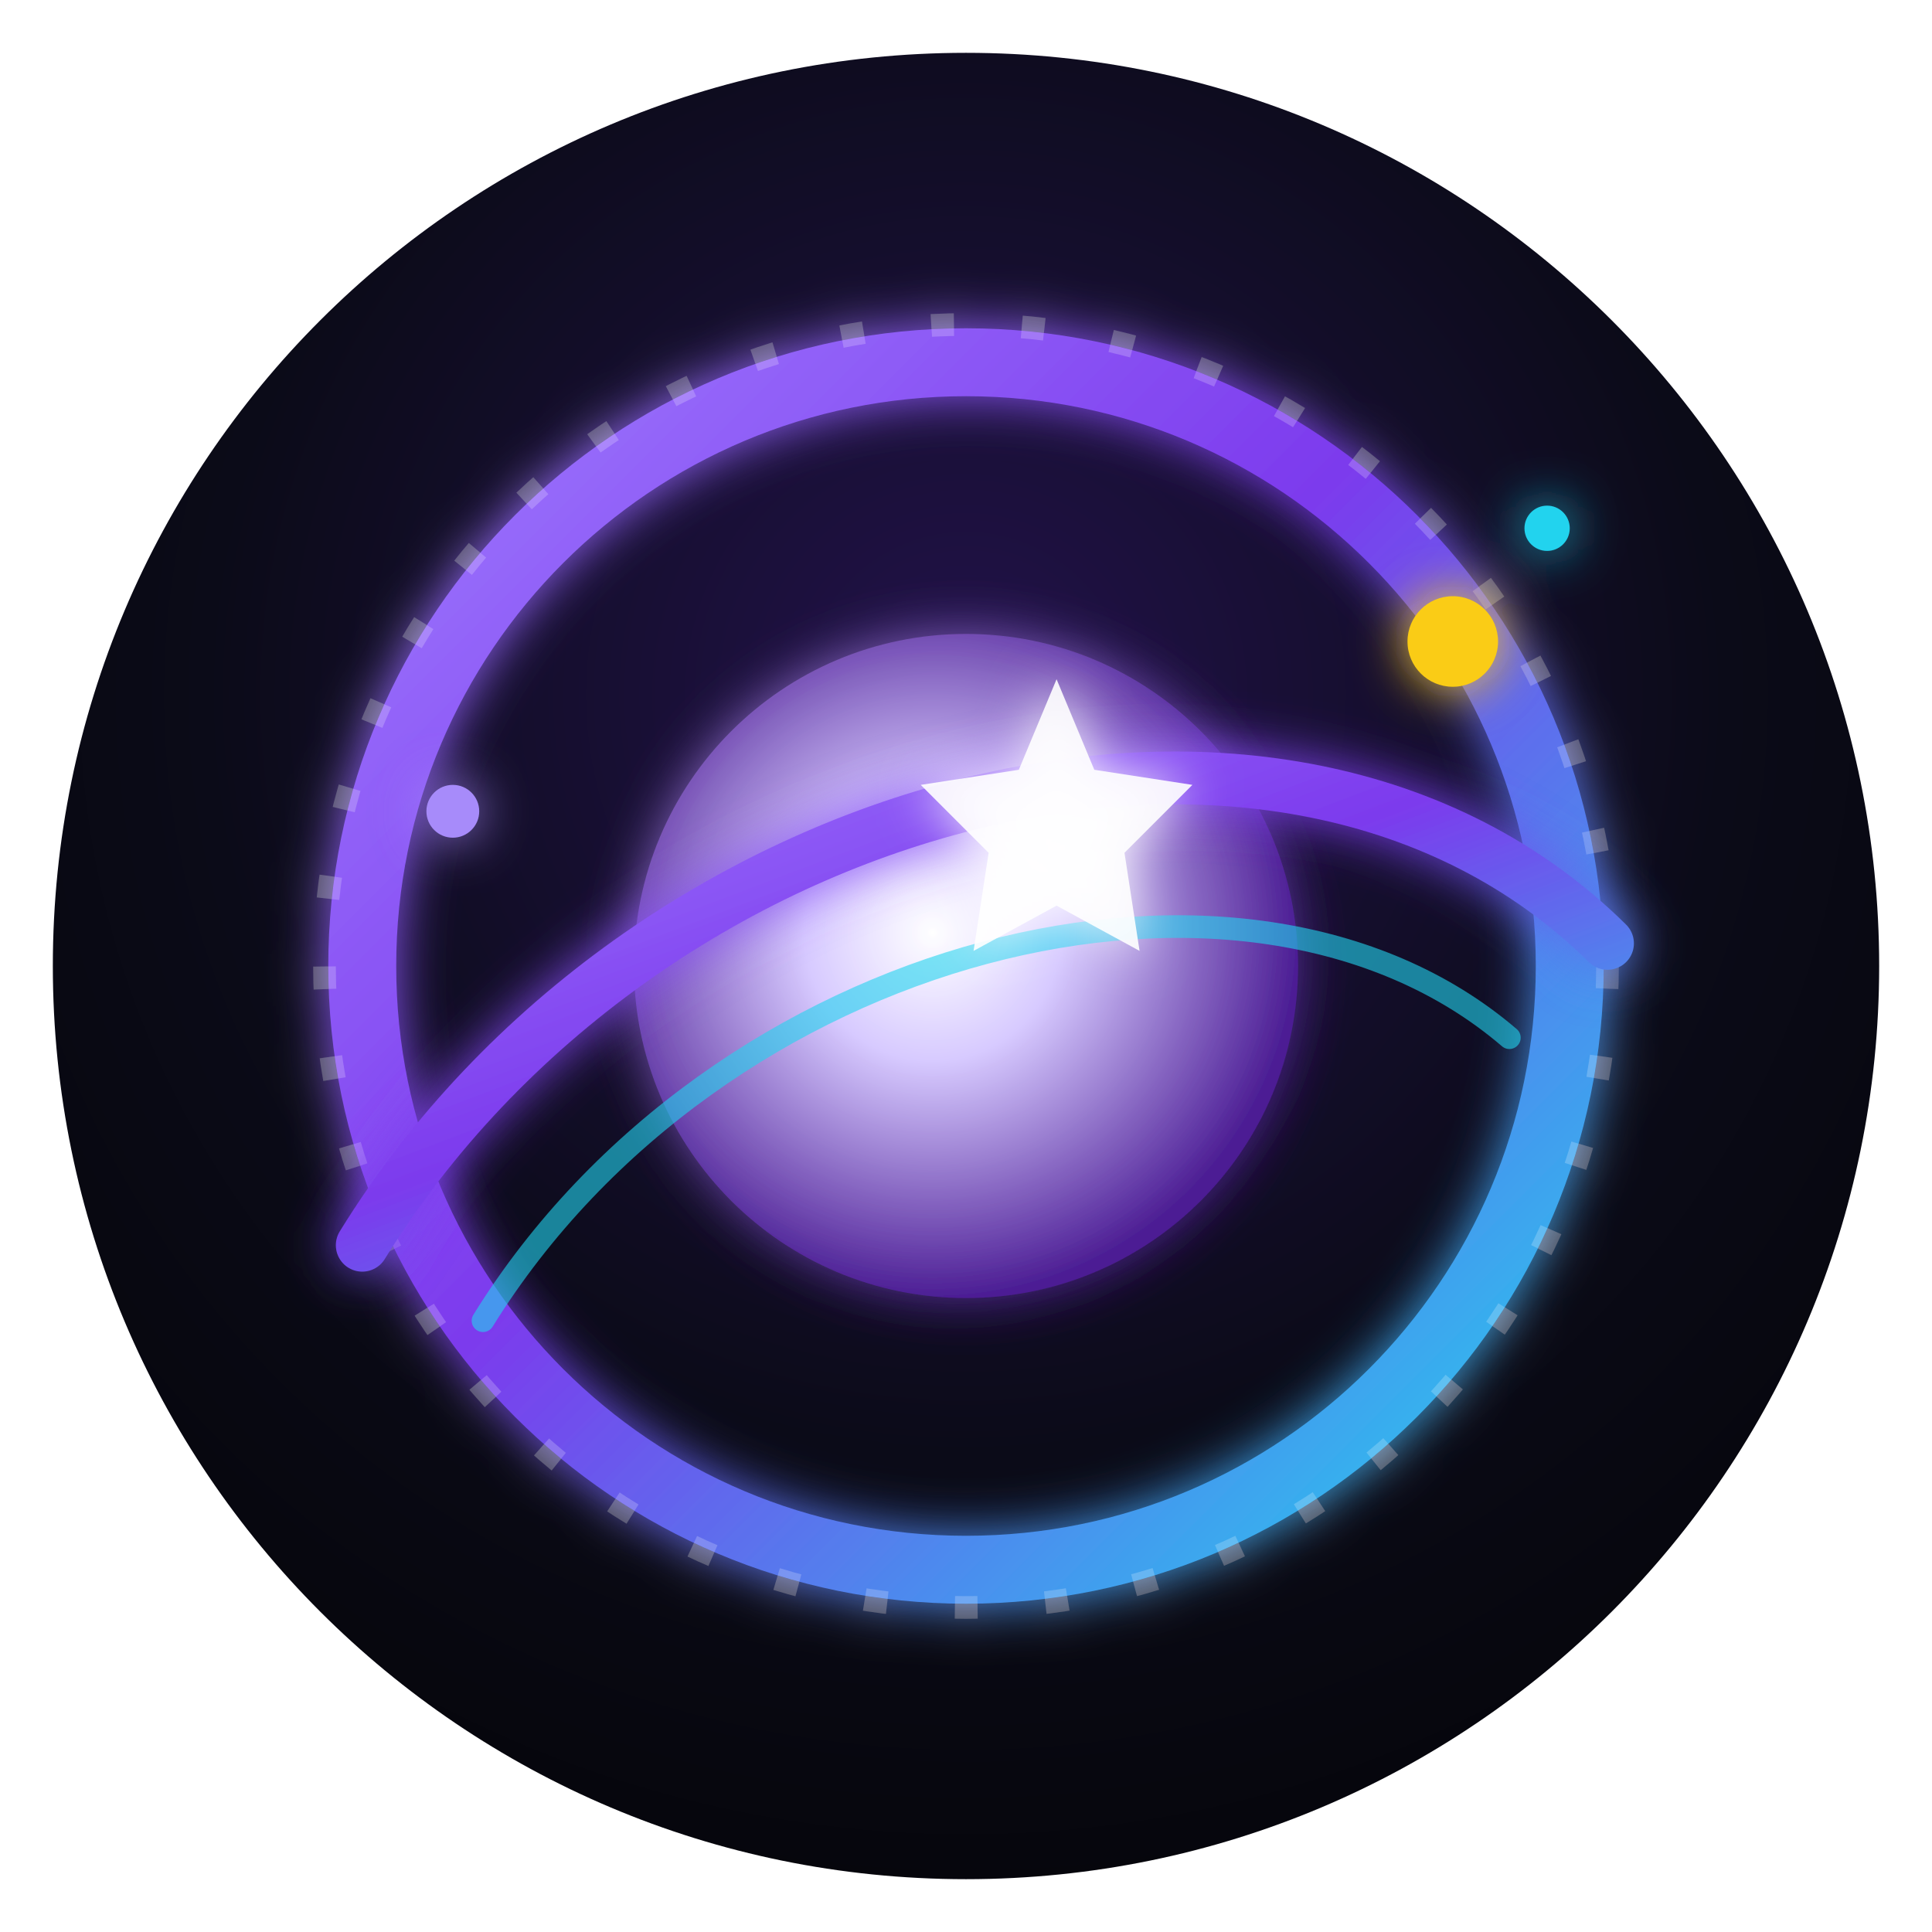
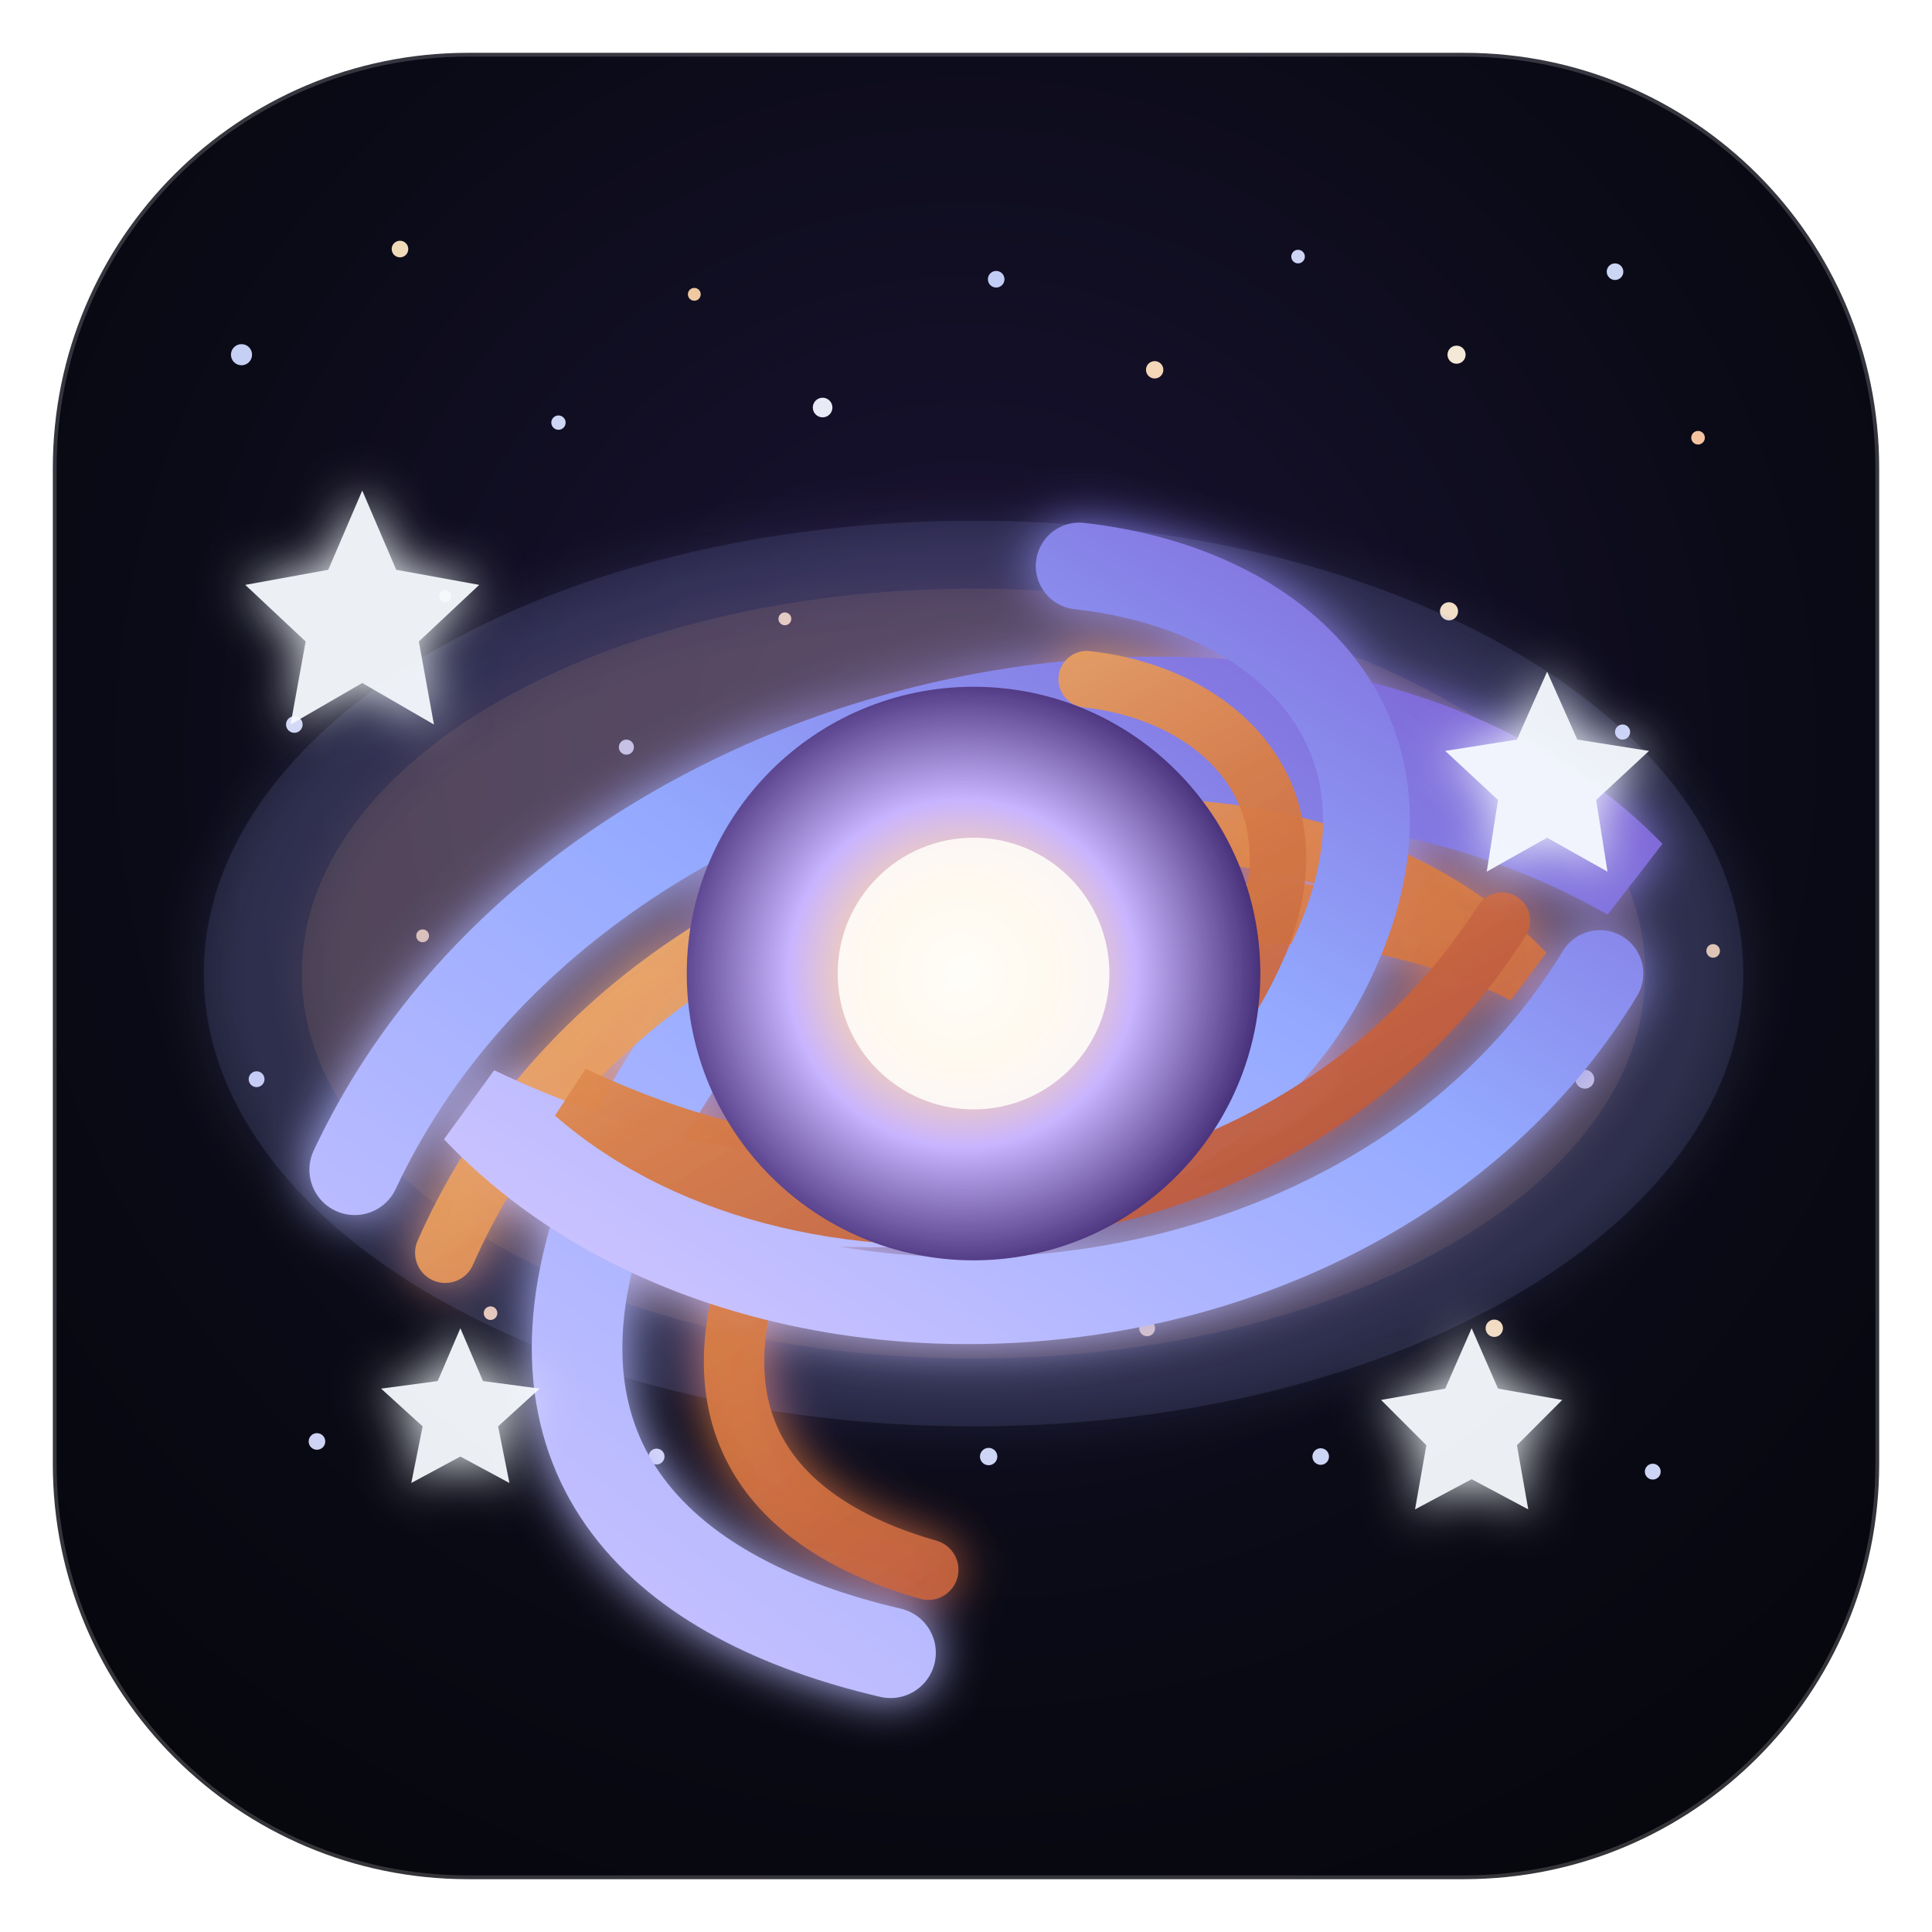
<svg xmlns="http://www.w3.org/2000/svg" viewBox="0 0 512 512" role="img" aria-label="Movie Galaxy icon">
  <defs>
-     <radialGradient id="bg" cx="50%" cy="35%" r="70%">
-       <stop offset="0%" stop-color="#22124a" />
-       <stop offset="60%" stop-color="#0b0b18" />
+     <radialGradient id="spaceBg" cx="50%" cy="38%" r="80%">
+       <stop offset="0%" stop-color="#1b1335" />
+       <stop offset="55%" stop-color="#0b0b18" />
      <stop offset="100%" stop-color="#05050a" />
    </radialGradient>
-     <linearGradient id="neon" x1="0%" y1="0%" x2="100%" y2="100%">
-       <stop offset="0%" stop-color="#9f7bff" />
-       <stop offset="45%" stop-color="#7c3aed" />
-       <stop offset="100%" stop-color="#22d3ee" />
+     <radialGradient id="centerGlow" cx="48%" cy="50%" r="52%">
+       <stop offset="0%" stop-color="#fff9ef" />
+       <stop offset="30%" stop-color="#ffd7a1" />
+       <stop offset="58%" stop-color="#c9b4ff" />
+       <stop offset="100%" stop-color="#47307a" />
+     </radialGradient>
+     <linearGradient id="armWarm" x1="0%" y1="0%" x2="100%" y2="100%">
+       <stop offset="0%" stop-color="#f6c181" />
+       <stop offset="45%" stop-color="#d97e46" />
+       <stop offset="100%" stop-color="#b14b3d" />
    </linearGradient>
-     <radialGradient id="core" cx="45%" cy="45%" r="55%">
-       <stop offset="0%" stop-color="#ffffff" />
-       <stop offset="35%" stop-color="#d7caff" />
-       <stop offset="100%" stop-color="#4c1d95" />
-     </radialGradient>
-     <filter id="glow" x="-50%" y="-50%" width="200%" height="200%">
-       <feGaussianBlur stdDeviation="7" result="blur" />
+     <linearGradient id="armCool" x1="0%" y1="100%" x2="100%" y2="0%">
+       <stop offset="0%" stop-color="#d3c6ff" />
+       <stop offset="55%" stop-color="#94aaff" />
+       <stop offset="100%" stop-color="#7b5fd2" />
+     </linearGradient>
+     <filter id="galaxyGlow" x="-50%" y="-50%" width="200%" height="200%">
+       <feGaussianBlur stdDeviation="6.5" result="blur" />
      <feMerge>
        <feMergeNode in="blur" />
        <feMergeNode in="SourceGraphic" />
      </feMerge>
    </filter>
+     <clipPath id="roundRect">
+       <rect x="36" y="36" width="440" height="440" rx="96" ry="96" />
+     </clipPath>
  </defs>
-   <circle cx="256" cy="256" r="242" fill="url(#bg)" />
-   <g filter="url(#glow)">
-     <circle cx="256" cy="256" r="160" fill="none" stroke="url(#neon)" stroke-width="18" />
-     <circle cx="256" cy="256" r="170" fill="none" stroke="rgba(255,255,255,.35)" stroke-width="6" stroke-dasharray="6 18" opacity="0.6" />
-     <circle cx="256" cy="256" r="88" fill="url(#core)" opacity="0.98" />
+   <rect x="14" y="14" width="484" height="484" rx="110" ry="110" fill="url(#spaceBg)" />
+   <g clip-path="url(#roundRect)">
+     <g opacity="0.95">
+       <circle cx="64" cy="94" r="2.8" fill="#cfd8ff" />
+       <circle cx="106" cy="66" r="2.2" fill="#fbe4bf" />
+       <circle cx="148" cy="112" r="1.9" fill="#d7dfff" />
+       <circle cx="184" cy="78" r="1.7" fill="#fbd2a7" />
+       <circle cx="218" cy="108" r="2.6" fill="#f2f6ff" />
+       <circle cx="264" cy="74" r="2.2" fill="#cbd6ff" />
+       <circle cx="306" cy="98" r="2.3" fill="#ffe0bf" />
+       <circle cx="344" cy="68" r="1.8" fill="#d6ddff" />
+       <circle cx="386" cy="94" r="2.4" fill="#fff3df" />
+       <circle cx="428" cy="72" r="2.2" fill="#d3dfff" />
+       <circle cx="450" cy="116" r="1.8" fill="#ffcda8" />
+       <circle cx="78" cy="192" r="2.2" fill="#d7ddff" />
+       <circle cx="118" cy="158" r="1.6" fill="#ffe3c2" />
+       <circle cx="166" cy="198" r="2" fill="#ced7ff" />
+       <circle cx="208" cy="164" r="1.7" fill="#ffe7c8" />
+       <circle cx="252" cy="188" r="2.2" fill="#dbe2ff" />
+       <circle cx="296" cy="158" r="1.8" fill="#f7ddb9" />
+       <circle cx="338" cy="192" r="2.2" fill="#d5deff" />
+       <circle cx="384" cy="162" r="2.4" fill="#ffebcc" />
+       <circle cx="430" cy="194" r="2" fill="#ced7ff" />
+       <circle cx="68" cy="286" r="2.1" fill="#d8deff" />
+       <circle cx="112" cy="248" r="1.7" fill="#f6d9b5" />
+       <circle cx="156" cy="286" r="2.4" fill="#e8ecff" />
+       <circle cx="196" cy="248" r="2.1" fill="#ffd8ae" />
+       <circle cx="242" cy="286" r="2.5" fill="#d4dcff" />
+       <circle cx="286" cy="252" r="2.2" fill="#fbdab0" />
+       <circle cx="330" cy="286" r="2.2" fill="#dde4ff" />
+       <circle cx="374" cy="250" r="2.1" fill="#ffe2c1" />
+       <circle cx="420" cy="286" r="2.5" fill="#d8dfff" />
+       <circle cx="454" cy="252" r="1.8" fill="#f7d4ab" />
+       <circle cx="84" cy="382" r="2.2" fill="#d8ddff" />
+       <circle cx="130" cy="348" r="1.8" fill="#ffd8b0" />
+       <circle cx="174" cy="386" r="2.1" fill="#e7ebff" />
+       <circle cx="216" cy="350" r="1.9" fill="#ffe2c1" />
+       <circle cx="262" cy="386" r="2.3" fill="#d8dfff" />
+       <circle cx="304" cy="352" r="2.1" fill="#fcdcb6" />
+       <circle cx="350" cy="386" r="2.2" fill="#d5deff" />
+       <circle cx="396" cy="352" r="2.3" fill="#ffe4c5" />
+       <circle cx="438" cy="390" r="2.1" fill="#d7dfff" />
+     </g>
+     <g filter="url(#galaxyGlow)">
+       <ellipse cx="258" cy="258" rx="204" ry="120" fill="rgba(160,170,255,0.12)" />
+       <ellipse cx="258" cy="258" rx="178" ry="102" fill="rgba(246,178,130,0.1)" />
+       <path d="M94 310 C 154 182, 350 148, 432 232 C 338 178, 202 206, 160 320 C 136 388, 176 424, 236 438" fill="none" stroke="url(#armCool)" stroke-width="24" stroke-linecap="round" />
+       <path d="M118 332 C 170 214, 338 188, 404 258 C 334 222, 236 248, 202 328 C 182 376, 204 404, 246 416" fill="none" stroke="url(#armWarm)" stroke-width="16" stroke-linecap="round" opacity="0.95" />
+       <path d="M424 258 C 362 360, 200 372, 126 294 C 218 338, 322 324, 354 252 C 380 194, 340 156, 286 150" fill="none" stroke="url(#armCool)" stroke-width="23" stroke-linecap="round" />
+       <path d="M398 244 C 342 332, 214 344, 152 290 C 228 326, 304 314, 332 254 C 352 212, 324 184, 288 180" fill="none" stroke="url(#armWarm)" stroke-width="15" stroke-linecap="round" opacity="0.95" />
+       <circle cx="258" cy="258" r="76" fill="url(#centerGlow)" />
+       <circle cx="258" cy="258" r="36" fill="#fffef9" opacity="0.88" />
+     </g>
+     <g filter="url(#galaxyGlow)" fill="#f7fbff" opacity="0.95">
+       <path d="M96 130 l9 21 22 4 -16 15 4 22 -19 -11 -19 11 4 -22 -16 -15 22 -4z" />
+       <path d="M410 178 l8 18 19 3 -14 13 3 19 -16 -9 -16 9 3 -19 -14 -13 19 -3z" />
+       <path d="M390 352 l7 16 17 3 -12 12 3 17 -15 -8 -15 8 3 -17 -12 -12 17 -3z" />
+       <path d="M122 352 l6 14 15 2 -11 10 3 15 -13 -7 -13 7 3 -15 -11 -10 15 -2z" />
+     </g>
  </g>
-   <path d="M96 330 C 170 210, 340 165, 426 250" fill="none" stroke="url(#neon)" stroke-width="14" stroke-linecap="round" filter="url(#glow)" />
-   <path d="M128 350 C 190 250, 330 215, 400 275" fill="none" stroke="rgba(34,211,238,.6)" stroke-width="6" stroke-linecap="round" />
-   <g filter="url(#glow)">
-     <circle cx="385" cy="170" r="12" fill="#facc15" />
-     <circle cx="410" cy="140" r="6" fill="#22d3ee" />
-     <circle cx="120" cy="215" r="7" fill="#a78bfa" />
-     <path d="M280 180 l10 24 26 4 -18 18 4 26 -22 -12 -22 12 4 -26 -18 -18 26 -4z" fill="rgba(255,255,255,.9)" />
-   </g>
+   <rect x="14" y="14" width="484" height="484" rx="110" ry="110" fill="none" stroke="rgba(255,255,255,0.18)" stroke-width="2" />
</svg>
